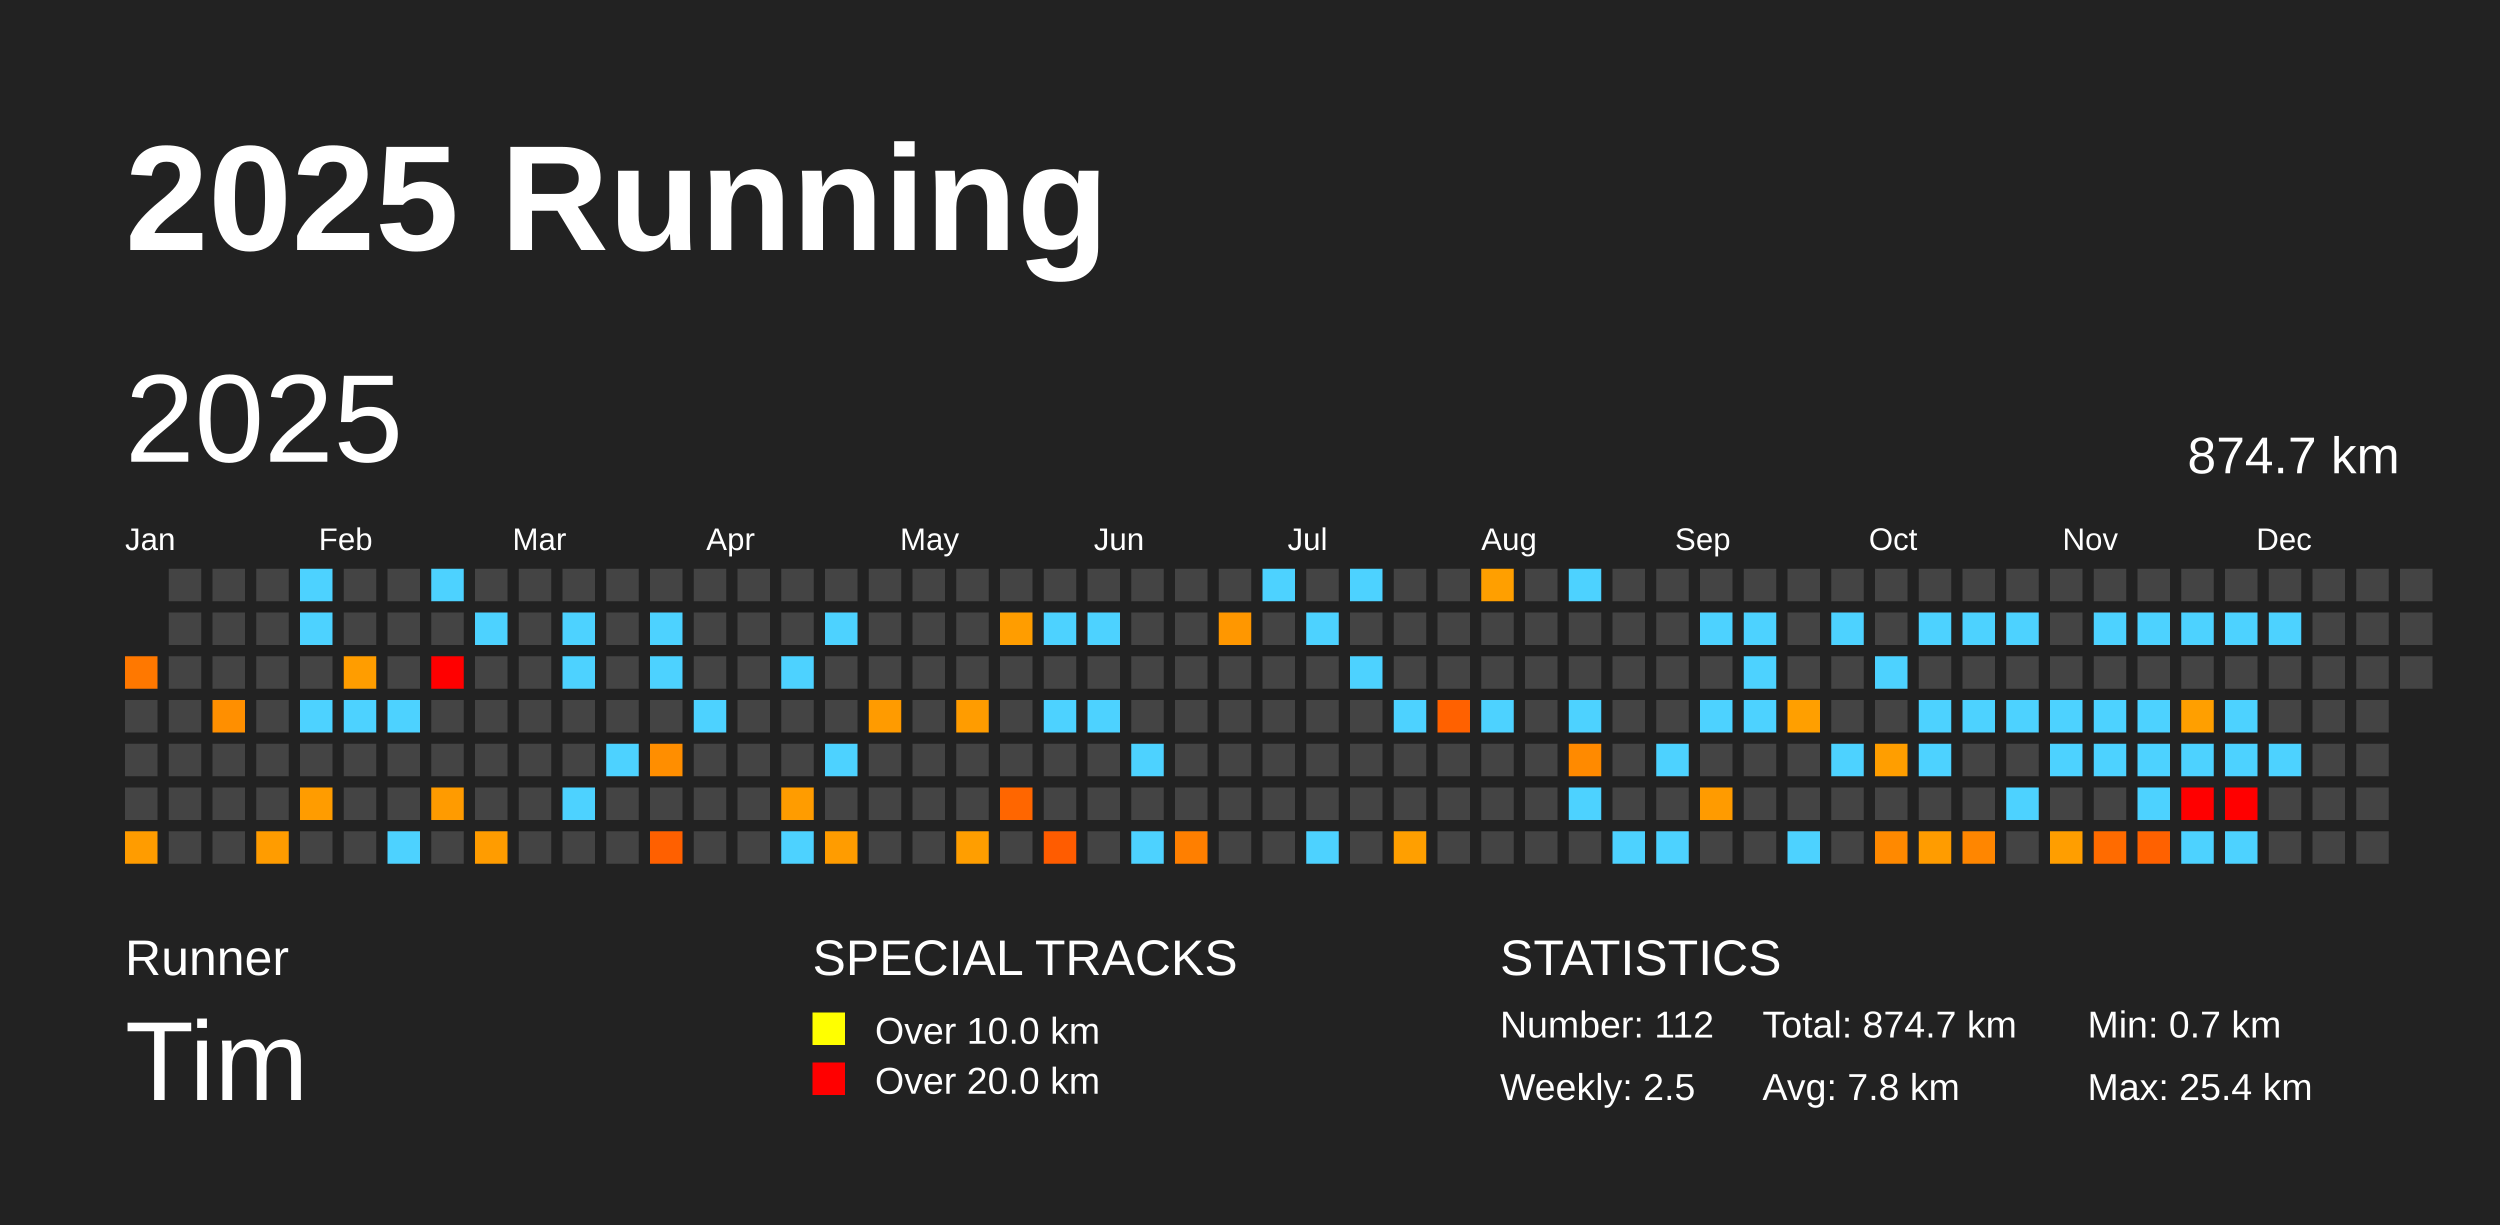
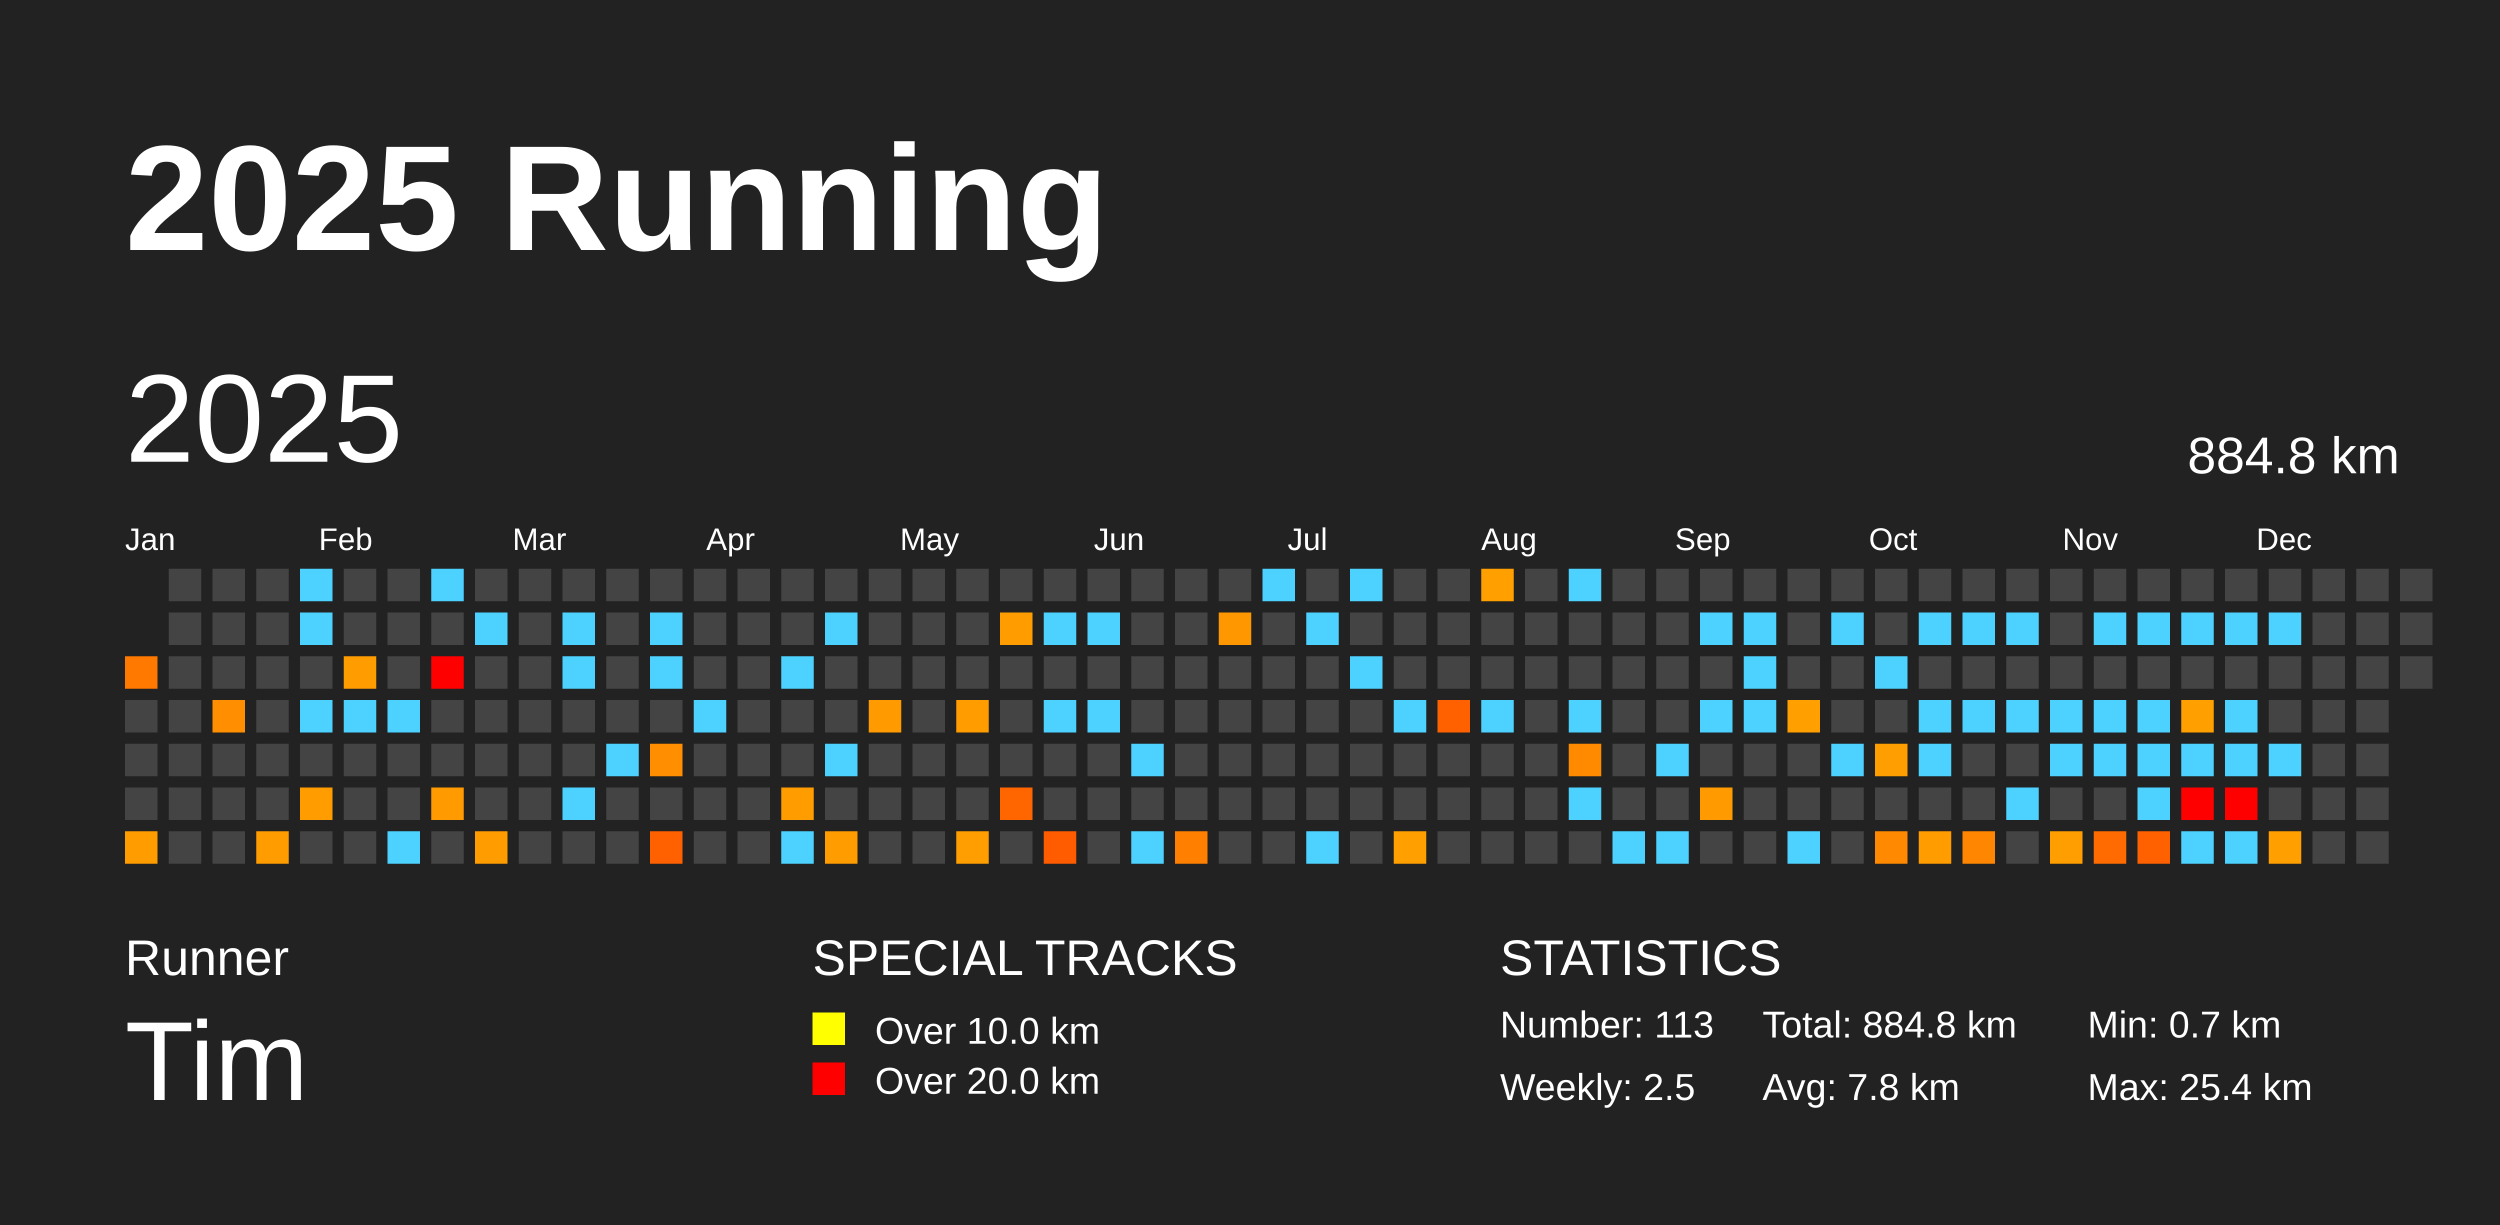
<svg xmlns="http://www.w3.org/2000/svg" baseProfile="full" height="98mm" version="1.1" viewBox="0,0,200,98" width="200mm">
  <defs />
  <rect fill="#222222" height="98" width="200" x="0" y="0" />
  <text fill="#FFFFFF" style="font-size:12px; font-family:Arial; font-weight:bold;" x="10" y="20">2025 Running</text>
  <text fill="#FFFFFF" style="font-size:4px; font-family:Arial" x="10" y="78">Runner</text>
  <text fill="#FFFFFF" style="font-size:9px; font-family:Arial" x="10" y="88">Tim</text>
  <text fill="#FFFFFF" style="font-size:4px; font-family:Arial" x="65" y="78">SPECIAL TRACKS</text>
  <rect fill="yellow" height="2.6" width="2.6" x="65" y="81" />
  <text fill="#FFFFFF" style="font-size:3px; font-family:Arial" x="70" y="83.5">Over 10.0 km</text>
  <rect fill="red" height="2.6" width="2.6" x="65" y="85" />
  <text fill="#FFFFFF" style="font-size:3px; font-family:Arial" x="70" y="87.5">Over 20.0 km</text>
  <text fill="#FFFFFF" style="font-size:4px; font-family:Arial" x="120" y="78">STATISTICS</text>
-   <text fill="#FFFFFF" style="font-size:3px; font-family:Arial" x="120" y="83">Number: 112</text>
+   <text fill="#FFFFFF" style="font-size:3px; font-family:Arial" x="120" y="83">Number: 113</text>
  <text fill="#FFFFFF" style="font-size:3px; font-family:Arial" x="120" y="88">Weekly: 2.5</text>
-   <text fill="#FFFFFF" style="font-size:3px; font-family:Arial" x="141" y="83">Total: 874.7 km</text>
+   <text fill="#FFFFFF" style="font-size:3px; font-family:Arial" x="141" y="83">Total: 884.8 km</text>
  <text fill="#FFFFFF" style="font-size:3px; font-family:Arial" x="141" y="88">Avg: 7.8 km</text>
  <text fill="#FFFFFF" style="font-size:3px; font-family:Arial" x="167" y="83">Min: 0.7 km</text>
  <text fill="#FFFFFF" style="font-size:3px; font-family:Arial" x="167" y="88">Max: 25.4 km</text>
  <text dominant-baseline="hanging" fill="#FFFFFF" style="font-size:10.0px; font-family:Arial;" x="10" y="30">2025</text>
-   <text dominant-baseline="hanging" fill="#FFFFFF" style="font-size:4.125px; font-family:Arial;" x="175" y="35">874.7 km</text>
+   <text dominant-baseline="hanging" fill="#FFFFFF" style="font-size:4.125px; font-family:Arial;" x="175" y="35">884.8 km</text>
  <text fill="#FFFFFF" style="font-size:2.5px; font-family:Arial" x="10.0" y="44">Jan</text>
  <text fill="#FFFFFF" style="font-size:2.5px; font-family:Arial" x="25.5" y="44">Feb</text>
  <text fill="#FFFFFF" style="font-size:2.5px; font-family:Arial" x="41.0" y="44">Mar</text>
  <text fill="#FFFFFF" style="font-size:2.5px; font-family:Arial" x="56.5" y="44">Apr</text>
  <text fill="#FFFFFF" style="font-size:2.5px; font-family:Arial" x="72.0" y="44">May</text>
  <text fill="#FFFFFF" style="font-size:2.5px; font-family:Arial" x="87.5" y="44">Jun</text>
  <text fill="#FFFFFF" style="font-size:2.5px; font-family:Arial" x="103.0" y="44">Jul</text>
  <text fill="#FFFFFF" style="font-size:2.5px; font-family:Arial" x="118.5" y="44">Aug</text>
  <text fill="#FFFFFF" style="font-size:2.5px; font-family:Arial" x="134.0" y="44">Sep</text>
  <text fill="#FFFFFF" style="font-size:2.5px; font-family:Arial" x="149.5" y="44">Oct</text>
  <text fill="#FFFFFF" style="font-size:2.5px; font-family:Arial" x="165.0" y="44">Nov</text>
  <text fill="#FFFFFF" style="font-size:2.5px; font-family:Arial" x="180.5" y="44">Dec</text>
  <rect fill="#ff7800" height="2.6" width="2.6" x="10.0" y="52.5" />
  <rect fill="#444444" height="2.6" width="2.6" x="10.0" y="56.0" />
  <rect fill="#444444" height="2.6" width="2.6" x="10.0" y="59.5" />
  <rect fill="#444444" height="2.6" width="2.6" x="10.0" y="63.0" />
  <rect fill="#ff9c00" height="2.6" width="2.6" x="10.0" y="66.5" />
  <rect fill="#444444" height="2.6" width="2.6" x="13.5" y="45.5" />
  <rect fill="#444444" height="2.6" width="2.6" x="13.5" y="49.0" />
  <rect fill="#444444" height="2.6" width="2.6" x="13.5" y="52.5" />
  <rect fill="#444444" height="2.6" width="2.6" x="13.5" y="56.0" />
  <rect fill="#444444" height="2.6" width="2.6" x="13.5" y="59.5" />
  <rect fill="#444444" height="2.6" width="2.6" x="13.5" y="63.0" />
  <rect fill="#444444" height="2.6" width="2.6" x="13.5" y="66.5" />
  <rect fill="#444444" height="2.6" width="2.6" x="17.0" y="45.5" />
  <rect fill="#444444" height="2.6" width="2.6" x="17.0" y="49.0" />
  <rect fill="#444444" height="2.6" width="2.6" x="17.0" y="52.5" />
  <rect fill="#ff8f00" height="2.6" width="2.6" x="17.0" y="56.0" />
  <rect fill="#444444" height="2.6" width="2.6" x="17.0" y="59.5" />
  <rect fill="#444444" height="2.6" width="2.6" x="17.0" y="63.0" />
  <rect fill="#444444" height="2.6" width="2.6" x="17.0" y="66.5" />
  <rect fill="#444444" height="2.6" width="2.6" x="20.5" y="45.5" />
  <rect fill="#444444" height="2.6" width="2.6" x="20.5" y="49.0" />
  <rect fill="#444444" height="2.6" width="2.6" x="20.5" y="52.5" />
  <rect fill="#444444" height="2.6" width="2.6" x="20.5" y="56.0" />
  <rect fill="#444444" height="2.6" width="2.6" x="20.5" y="59.5" />
  <rect fill="#444444" height="2.6" width="2.6" x="20.5" y="63.0" />
  <rect fill="#ff9c00" height="2.6" width="2.6" x="20.5" y="66.5" />
  <rect fill="#4dd2ff" height="2.6" width="2.6" x="24.0" y="45.5" />
  <rect fill="#4dd2ff" height="2.6" width="2.6" x="24.0" y="49.0" />
  <rect fill="#444444" height="2.6" width="2.6" x="24.0" y="52.5" />
  <rect fill="#4dd2ff" height="2.6" width="2.6" x="24.0" y="56.0" />
  <rect fill="#444444" height="2.6" width="2.6" x="24.0" y="59.5" />
  <rect fill="#ff9c00" height="2.6" width="2.6" x="24.0" y="63.0" />
  <rect fill="#444444" height="2.6" width="2.6" x="24.0" y="66.5" />
  <rect fill="#444444" height="2.6" width="2.6" x="27.5" y="45.5" />
  <rect fill="#444444" height="2.6" width="2.6" x="27.5" y="49.0" />
  <rect fill="#ff9d00" height="2.6" width="2.6" x="27.5" y="52.5" />
  <rect fill="#4dd2ff" height="2.6" width="2.6" x="27.5" y="56.0" />
  <rect fill="#444444" height="2.6" width="2.6" x="27.5" y="59.5" />
  <rect fill="#444444" height="2.6" width="2.6" x="27.5" y="63.0" />
  <rect fill="#444444" height="2.6" width="2.6" x="27.5" y="66.5" />
  <rect fill="#444444" height="2.6" width="2.6" x="31.0" y="45.5" />
  <rect fill="#444444" height="2.6" width="2.6" x="31.0" y="49.0" />
  <rect fill="#444444" height="2.6" width="2.6" x="31.0" y="52.5" />
  <rect fill="#4dd2ff" height="2.6" width="2.6" x="31.0" y="56.0" />
  <rect fill="#444444" height="2.6" width="2.6" x="31.0" y="59.5" />
  <rect fill="#444444" height="2.6" width="2.6" x="31.0" y="63.0" />
  <rect fill="#4dd2ff" height="2.6" width="2.6" x="31.0" y="66.5" />
  <rect fill="#4dd2ff" height="2.6" width="2.6" x="34.5" y="45.5" />
  <rect fill="#444444" height="2.6" width="2.6" x="34.5" y="49.0" />
  <rect fill="red" height="2.6" width="2.6" x="34.5" y="52.5" />
  <rect fill="#444444" height="2.6" width="2.6" x="34.5" y="56.0" />
  <rect fill="#444444" height="2.6" width="2.6" x="34.5" y="59.5" />
  <rect fill="#ff9b00" height="2.6" width="2.6" x="34.5" y="63.0" />
  <rect fill="#444444" height="2.6" width="2.6" x="34.5" y="66.5" />
  <rect fill="#444444" height="2.6" width="2.6" x="38.0" y="45.5" />
  <rect fill="#4dd2ff" height="2.6" width="2.6" x="38.0" y="49.0" />
  <rect fill="#444444" height="2.6" width="2.6" x="38.0" y="52.5" />
  <rect fill="#444444" height="2.6" width="2.6" x="38.0" y="56.0" />
  <rect fill="#444444" height="2.6" width="2.6" x="38.0" y="59.5" />
  <rect fill="#444444" height="2.6" width="2.6" x="38.0" y="63.0" />
  <rect fill="#ff9c00" height="2.6" width="2.6" x="38.0" y="66.5" />
  <rect fill="#444444" height="2.6" width="2.6" x="41.5" y="45.5" />
  <rect fill="#444444" height="2.6" width="2.6" x="41.5" y="49.0" />
  <rect fill="#444444" height="2.6" width="2.6" x="41.5" y="52.5" />
  <rect fill="#444444" height="2.6" width="2.6" x="41.5" y="56.0" />
  <rect fill="#444444" height="2.6" width="2.6" x="41.5" y="59.5" />
  <rect fill="#444444" height="2.6" width="2.6" x="41.5" y="63.0" />
  <rect fill="#444444" height="2.6" width="2.6" x="41.5" y="66.5" />
  <rect fill="#444444" height="2.6" width="2.6" x="45.0" y="45.5" />
  <rect fill="#4dd2ff" height="2.6" width="2.6" x="45.0" y="49.0" />
  <rect fill="#4dd2ff" height="2.6" width="2.6" x="45.0" y="52.5" />
  <rect fill="#444444" height="2.6" width="2.6" x="45.0" y="56.0" />
  <rect fill="#444444" height="2.6" width="2.6" x="45.0" y="59.5" />
  <rect fill="#4dd2ff" height="2.6" width="2.6" x="45.0" y="63.0" />
  <rect fill="#444444" height="2.6" width="2.6" x="45.0" y="66.5" />
  <rect fill="#444444" height="2.6" width="2.6" x="48.5" y="45.5" />
  <rect fill="#444444" height="2.6" width="2.6" x="48.5" y="49.0" />
  <rect fill="#444444" height="2.6" width="2.6" x="48.5" y="52.5" />
  <rect fill="#444444" height="2.6" width="2.6" x="48.5" y="56.0" />
  <rect fill="#4dd2ff" height="2.6" width="2.6" x="48.5" y="59.5" />
  <rect fill="#444444" height="2.6" width="2.6" x="48.5" y="63.0" />
  <rect fill="#444444" height="2.6" width="2.6" x="48.5" y="66.5" />
  <rect fill="#444444" height="2.6" width="2.6" x="52.0" y="45.5" />
  <rect fill="#4dd2ff" height="2.6" width="2.6" x="52.0" y="49.0" />
  <rect fill="#4dd2ff" height="2.6" width="2.6" x="52.0" y="52.5" />
  <rect fill="#444444" height="2.6" width="2.6" x="52.0" y="56.0" />
  <rect fill="#ff8e00" height="2.6" width="2.6" x="52.0" y="59.5" />
  <rect fill="#444444" height="2.6" width="2.6" x="52.0" y="63.0" />
  <rect fill="#ff6000" height="2.6" width="2.6" x="52.0" y="66.5" />
  <rect fill="#444444" height="2.6" width="2.6" x="55.5" y="45.5" />
  <rect fill="#444444" height="2.6" width="2.6" x="55.5" y="49.0" />
  <rect fill="#444444" height="2.6" width="2.6" x="55.5" y="52.5" />
  <rect fill="#4dd2ff" height="2.6" width="2.6" x="55.5" y="56.0" />
  <rect fill="#444444" height="2.6" width="2.6" x="55.5" y="59.5" />
  <rect fill="#444444" height="2.6" width="2.6" x="55.5" y="63.0" />
  <rect fill="#444444" height="2.6" width="2.6" x="55.5" y="66.5" />
  <rect fill="#444444" height="2.6" width="2.6" x="59.0" y="45.5" />
  <rect fill="#444444" height="2.6" width="2.6" x="59.0" y="49.0" />
  <rect fill="#444444" height="2.6" width="2.6" x="59.0" y="52.5" />
  <rect fill="#444444" height="2.6" width="2.6" x="59.0" y="56.0" />
  <rect fill="#444444" height="2.6" width="2.6" x="59.0" y="59.5" />
  <rect fill="#444444" height="2.6" width="2.6" x="59.0" y="63.0" />
  <rect fill="#444444" height="2.6" width="2.6" x="59.0" y="66.5" />
  <rect fill="#444444" height="2.6" width="2.6" x="62.5" y="45.5" />
  <rect fill="#444444" height="2.6" width="2.6" x="62.5" y="49.0" />
  <rect fill="#4dd2ff" height="2.6" width="2.6" x="62.5" y="52.5" />
  <rect fill="#444444" height="2.6" width="2.6" x="62.5" y="56.0" />
  <rect fill="#444444" height="2.6" width="2.6" x="62.5" y="59.5" />
  <rect fill="#ff9c00" height="2.6" width="2.6" x="62.5" y="63.0" />
  <rect fill="#4dd2ff" height="2.6" width="2.6" x="62.5" y="66.5" />
  <rect fill="#444444" height="2.6" width="2.6" x="66.0" y="45.5" />
  <rect fill="#4dd2ff" height="2.6" width="2.6" x="66.0" y="49.0" />
  <rect fill="#444444" height="2.6" width="2.6" x="66.0" y="52.5" />
  <rect fill="#444444" height="2.6" width="2.6" x="66.0" y="56.0" />
  <rect fill="#4dd2ff" height="2.6" width="2.6" x="66.0" y="59.5" />
  <rect fill="#444444" height="2.6" width="2.6" x="66.0" y="63.0" />
  <rect fill="#ff9c00" height="2.6" width="2.6" x="66.0" y="66.5" />
  <rect fill="#444444" height="2.6" width="2.6" x="69.5" y="45.5" />
  <rect fill="#444444" height="2.6" width="2.6" x="69.5" y="49.0" />
  <rect fill="#444444" height="2.6" width="2.6" x="69.5" y="52.5" />
  <rect fill="#ff9b00" height="2.6" width="2.6" x="69.5" y="56.0" />
  <rect fill="#444444" height="2.6" width="2.6" x="69.5" y="59.5" />
  <rect fill="#444444" height="2.6" width="2.6" x="69.5" y="63.0" />
  <rect fill="#444444" height="2.6" width="2.6" x="69.5" y="66.5" />
  <rect fill="#444444" height="2.6" width="2.6" x="73.0" y="45.5" />
  <rect fill="#444444" height="2.6" width="2.6" x="73.0" y="49.0" />
  <rect fill="#444444" height="2.6" width="2.6" x="73.0" y="52.5" />
  <rect fill="#444444" height="2.6" width="2.6" x="73.0" y="56.0" />
  <rect fill="#444444" height="2.6" width="2.6" x="73.0" y="59.5" />
  <rect fill="#444444" height="2.6" width="2.6" x="73.0" y="63.0" />
  <rect fill="#444444" height="2.6" width="2.6" x="73.0" y="66.5" />
  <rect fill="#444444" height="2.6" width="2.6" x="76.5" y="45.5" />
  <rect fill="#444444" height="2.6" width="2.6" x="76.5" y="49.0" />
  <rect fill="#444444" height="2.6" width="2.6" x="76.5" y="52.5" />
  <rect fill="#ff9c00" height="2.6" width="2.6" x="76.5" y="56.0" />
  <rect fill="#444444" height="2.6" width="2.6" x="76.5" y="59.5" />
  <rect fill="#444444" height="2.6" width="2.6" x="76.5" y="63.0" />
  <rect fill="#ff9e00" height="2.6" width="2.6" x="76.5" y="66.5" />
  <rect fill="#444444" height="2.6" width="2.6" x="80.0" y="45.5" />
  <rect fill="#ff9d00" height="2.6" width="2.6" x="80.0" y="49.0" />
  <rect fill="#444444" height="2.6" width="2.6" x="80.0" y="52.5" />
  <rect fill="#444444" height="2.6" width="2.6" x="80.0" y="56.0" />
  <rect fill="#444444" height="2.6" width="2.6" x="80.0" y="59.5" />
  <rect fill="#ff6600" height="2.6" width="2.6" x="80.0" y="63.0" />
  <rect fill="#444444" height="2.6" width="2.6" x="80.0" y="66.5" />
  <rect fill="#444444" height="2.6" width="2.6" x="83.5" y="45.5" />
  <rect fill="#4dd2ff" height="2.6" width="2.6" x="83.5" y="49.0" />
  <rect fill="#444444" height="2.6" width="2.6" x="83.5" y="52.5" />
  <rect fill="#4dd2ff" height="2.6" width="2.6" x="83.5" y="56.0" />
  <rect fill="#444444" height="2.6" width="2.6" x="83.5" y="59.5" />
  <rect fill="#444444" height="2.6" width="2.6" x="83.5" y="63.0" />
  <rect fill="#ff5c00" height="2.6" width="2.6" x="83.5" y="66.5" />
  <rect fill="#444444" height="2.6" width="2.6" x="87.0" y="45.5" />
  <rect fill="#4dd2ff" height="2.6" width="2.6" x="87.0" y="49.0" />
  <rect fill="#444444" height="2.6" width="2.6" x="87.0" y="52.5" />
  <rect fill="#4dd2ff" height="2.6" width="2.6" x="87.0" y="56.0" />
  <rect fill="#444444" height="2.6" width="2.6" x="87.0" y="59.5" />
  <rect fill="#444444" height="2.6" width="2.6" x="87.0" y="63.0" />
  <rect fill="#444444" height="2.6" width="2.6" x="87.0" y="66.5" />
  <rect fill="#444444" height="2.6" width="2.6" x="90.5" y="45.5" />
  <rect fill="#444444" height="2.6" width="2.6" x="90.5" y="49.0" />
  <rect fill="#444444" height="2.6" width="2.6" x="90.5" y="52.5" />
  <rect fill="#444444" height="2.6" width="2.6" x="90.5" y="56.0" />
  <rect fill="#4dd2ff" height="2.6" width="2.6" x="90.5" y="59.5" />
  <rect fill="#444444" height="2.6" width="2.6" x="90.5" y="63.0" />
  <rect fill="#4dd2ff" height="2.6" width="2.6" x="90.5" y="66.5" />
  <rect fill="#444444" height="2.6" width="2.6" x="94.0" y="45.5" />
  <rect fill="#444444" height="2.6" width="2.6" x="94.0" y="49.0" />
  <rect fill="#444444" height="2.6" width="2.6" x="94.0" y="52.5" />
  <rect fill="#444444" height="2.6" width="2.6" x="94.0" y="56.0" />
  <rect fill="#444444" height="2.6" width="2.6" x="94.0" y="59.5" />
  <rect fill="#444444" height="2.6" width="2.6" x="94.0" y="63.0" />
  <rect fill="#ff7f00" height="2.6" width="2.6" x="94.0" y="66.5" />
  <rect fill="#444444" height="2.6" width="2.6" x="97.5" y="45.5" />
  <rect fill="#ff9700" height="2.6" width="2.6" x="97.5" y="49.0" />
  <rect fill="#444444" height="2.6" width="2.6" x="97.5" y="52.5" />
  <rect fill="#444444" height="2.6" width="2.6" x="97.5" y="56.0" />
  <rect fill="#444444" height="2.6" width="2.6" x="97.5" y="59.5" />
  <rect fill="#444444" height="2.6" width="2.6" x="97.5" y="63.0" />
  <rect fill="#444444" height="2.6" width="2.6" x="97.5" y="66.5" />
  <rect fill="#4dd2ff" height="2.6" width="2.6" x="101.0" y="45.5" />
  <rect fill="#444444" height="2.6" width="2.6" x="101.0" y="49.0" />
  <rect fill="#444444" height="2.6" width="2.6" x="101.0" y="52.5" />
  <rect fill="#444444" height="2.6" width="2.6" x="101.0" y="56.0" />
  <rect fill="#444444" height="2.6" width="2.6" x="101.0" y="59.5" />
  <rect fill="#444444" height="2.6" width="2.6" x="101.0" y="63.0" />
  <rect fill="#444444" height="2.6" width="2.6" x="101.0" y="66.5" />
  <rect fill="#444444" height="2.6" width="2.6" x="104.5" y="45.5" />
  <rect fill="#4dd2ff" height="2.6" width="2.6" x="104.5" y="49.0" />
  <rect fill="#444444" height="2.6" width="2.6" x="104.5" y="52.5" />
  <rect fill="#444444" height="2.6" width="2.6" x="104.5" y="56.0" />
  <rect fill="#444444" height="2.6" width="2.6" x="104.5" y="59.5" />
  <rect fill="#444444" height="2.6" width="2.6" x="104.5" y="63.0" />
  <rect fill="#4dd2ff" height="2.6" width="2.6" x="104.5" y="66.5" />
  <rect fill="#4dd2ff" height="2.6" width="2.6" x="108.0" y="45.5" />
  <rect fill="#444444" height="2.6" width="2.6" x="108.0" y="49.0" />
  <rect fill="#4dd2ff" height="2.6" width="2.6" x="108.0" y="52.5" />
  <rect fill="#444444" height="2.6" width="2.6" x="108.0" y="56.0" />
  <rect fill="#444444" height="2.6" width="2.6" x="108.0" y="59.5" />
  <rect fill="#444444" height="2.6" width="2.6" x="108.0" y="63.0" />
  <rect fill="#444444" height="2.6" width="2.6" x="108.0" y="66.5" />
  <rect fill="#444444" height="2.6" width="2.6" x="111.5" y="45.5" />
  <rect fill="#444444" height="2.6" width="2.6" x="111.5" y="49.0" />
  <rect fill="#444444" height="2.6" width="2.6" x="111.5" y="52.5" />
  <rect fill="#4dd2ff" height="2.6" width="2.6" x="111.5" y="56.0" />
  <rect fill="#444444" height="2.6" width="2.6" x="111.5" y="59.5" />
  <rect fill="#444444" height="2.6" width="2.6" x="111.5" y="63.0" />
  <rect fill="#ff9f00" height="2.6" width="2.6" x="111.5" y="66.5" />
  <rect fill="#444444" height="2.6" width="2.6" x="115.0" y="45.5" />
  <rect fill="#444444" height="2.6" width="2.6" x="115.0" y="49.0" />
  <rect fill="#444444" height="2.6" width="2.6" x="115.0" y="52.5" />
  <rect fill="#ff6100" height="2.6" width="2.6" x="115.0" y="56.0" />
  <rect fill="#444444" height="2.6" width="2.6" x="115.0" y="59.5" />
  <rect fill="#444444" height="2.6" width="2.6" x="115.0" y="63.0" />
  <rect fill="#444444" height="2.6" width="2.6" x="115.0" y="66.5" />
  <rect fill="#ff9f00" height="2.6" width="2.6" x="118.5" y="45.5" />
  <rect fill="#444444" height="2.6" width="2.6" x="118.5" y="49.0" />
  <rect fill="#444444" height="2.6" width="2.6" x="118.5" y="52.5" />
  <rect fill="#4dd2ff" height="2.6" width="2.6" x="118.5" y="56.0" />
  <rect fill="#444444" height="2.6" width="2.6" x="118.5" y="59.5" />
  <rect fill="#444444" height="2.6" width="2.6" x="118.5" y="63.0" />
  <rect fill="#444444" height="2.6" width="2.6" x="118.5" y="66.5" />
  <rect fill="#444444" height="2.6" width="2.6" x="122.0" y="45.5" />
  <rect fill="#444444" height="2.6" width="2.6" x="122.0" y="49.0" />
  <rect fill="#444444" height="2.6" width="2.6" x="122.0" y="52.5" />
  <rect fill="#444444" height="2.6" width="2.6" x="122.0" y="56.0" />
  <rect fill="#444444" height="2.6" width="2.6" x="122.0" y="59.5" />
  <rect fill="#444444" height="2.6" width="2.6" x="122.0" y="63.0" />
  <rect fill="#444444" height="2.6" width="2.6" x="122.0" y="66.5" />
  <rect fill="#4dd2ff" height="2.6" width="2.6" x="125.5" y="45.5" />
  <rect fill="#444444" height="2.6" width="2.6" x="125.5" y="49.0" />
  <rect fill="#444444" height="2.6" width="2.6" x="125.5" y="52.5" />
  <rect fill="#4dd2ff" height="2.6" width="2.6" x="125.5" y="56.0" />
  <rect fill="#ff8a00" height="2.6" width="2.6" x="125.5" y="59.5" />
  <rect fill="#4dd2ff" height="2.6" width="2.6" x="125.5" y="63.0" />
  <rect fill="#444444" height="2.6" width="2.6" x="125.5" y="66.5" />
  <rect fill="#444444" height="2.6" width="2.6" x="129.0" y="45.5" />
  <rect fill="#444444" height="2.6" width="2.6" x="129.0" y="49.0" />
  <rect fill="#444444" height="2.6" width="2.6" x="129.0" y="52.5" />
  <rect fill="#444444" height="2.6" width="2.6" x="129.0" y="56.0" />
  <rect fill="#444444" height="2.6" width="2.6" x="129.0" y="59.5" />
  <rect fill="#444444" height="2.6" width="2.6" x="129.0" y="63.0" />
  <rect fill="#4dd2ff" height="2.6" width="2.6" x="129.0" y="66.5" />
  <rect fill="#444444" height="2.6" width="2.6" x="132.5" y="45.5" />
  <rect fill="#444444" height="2.6" width="2.6" x="132.5" y="49.0" />
  <rect fill="#444444" height="2.6" width="2.6" x="132.5" y="52.5" />
  <rect fill="#444444" height="2.6" width="2.6" x="132.5" y="56.0" />
  <rect fill="#4dd2ff" height="2.6" width="2.6" x="132.5" y="59.5" />
  <rect fill="#444444" height="2.6" width="2.6" x="132.5" y="63.0" />
  <rect fill="#4dd2ff" height="2.6" width="2.6" x="132.5" y="66.5" />
  <rect fill="#444444" height="2.6" width="2.6" x="136.0" y="45.5" />
  <rect fill="#4dd2ff" height="2.6" width="2.6" x="136.0" y="49.0" />
  <rect fill="#444444" height="2.6" width="2.6" x="136.0" y="52.5" />
  <rect fill="#4dd2ff" height="2.6" width="2.6" x="136.0" y="56.0" />
  <rect fill="#444444" height="2.6" width="2.6" x="136.0" y="59.5" />
  <rect fill="#ff9b00" height="2.6" width="2.6" x="136.0" y="63.0" />
  <rect fill="#444444" height="2.6" width="2.6" x="136.0" y="66.5" />
  <rect fill="#444444" height="2.6" width="2.6" x="139.5" y="45.5" />
  <rect fill="#4dd2ff" height="2.6" width="2.6" x="139.5" y="49.0" />
  <rect fill="#4dd2ff" height="2.6" width="2.6" x="139.5" y="52.5" />
  <rect fill="#4dd2ff" height="2.6" width="2.6" x="139.5" y="56.0" />
  <rect fill="#444444" height="2.6" width="2.6" x="139.5" y="59.5" />
  <rect fill="#444444" height="2.6" width="2.6" x="139.5" y="63.0" />
  <rect fill="#444444" height="2.6" width="2.6" x="139.5" y="66.5" />
  <rect fill="#444444" height="2.6" width="2.6" x="143.0" y="45.5" />
  <rect fill="#444444" height="2.6" width="2.6" x="143.0" y="49.0" />
  <rect fill="#444444" height="2.6" width="2.6" x="143.0" y="52.5" />
  <rect fill="#ff9f00" height="2.6" width="2.6" x="143.0" y="56.0" />
  <rect fill="#444444" height="2.6" width="2.6" x="143.0" y="59.5" />
  <rect fill="#444444" height="2.6" width="2.6" x="143.0" y="63.0" />
  <rect fill="#4dd2ff" height="2.6" width="2.6" x="143.0" y="66.5" />
  <rect fill="#444444" height="2.6" width="2.6" x="146.5" y="45.5" />
  <rect fill="#4dd2ff" height="2.6" width="2.6" x="146.5" y="49.0" />
  <rect fill="#444444" height="2.6" width="2.6" x="146.5" y="52.5" />
  <rect fill="#444444" height="2.6" width="2.6" x="146.5" y="56.0" />
  <rect fill="#4dd2ff" height="2.6" width="2.6" x="146.5" y="59.5" />
  <rect fill="#444444" height="2.6" width="2.6" x="146.5" y="63.0" />
  <rect fill="#444444" height="2.6" width="2.6" x="146.5" y="66.5" />
  <rect fill="#444444" height="2.6" width="2.6" x="150.0" y="45.5" />
  <rect fill="#444444" height="2.6" width="2.6" x="150.0" y="49.0" />
  <rect fill="#4dd2ff" height="2.6" width="2.6" x="150.0" y="52.5" />
  <rect fill="#444444" height="2.6" width="2.6" x="150.0" y="56.0" />
  <rect fill="#ff9e00" height="2.6" width="2.6" x="150.0" y="59.5" />
  <rect fill="#444444" height="2.6" width="2.6" x="150.0" y="63.0" />
  <rect fill="#ff8900" height="2.6" width="2.6" x="150.0" y="66.5" />
  <rect fill="#444444" height="2.6" width="2.6" x="153.5" y="45.5" />
  <rect fill="#4dd2ff" height="2.6" width="2.6" x="153.5" y="49.0" />
  <rect fill="#444444" height="2.6" width="2.6" x="153.5" y="52.5" />
  <rect fill="#4dd2ff" height="2.6" width="2.6" x="153.5" y="56.0" />
  <rect fill="#4dd2ff" height="2.6" width="2.6" x="153.5" y="59.5" />
  <rect fill="#444444" height="2.6" width="2.6" x="153.5" y="63.0" />
  <rect fill="#ff9c00" height="2.6" width="2.6" x="153.5" y="66.5" />
  <rect fill="#444444" height="2.6" width="2.6" x="157.0" y="45.5" />
  <rect fill="#4dd2ff" height="2.6" width="2.6" x="157.0" y="49.0" />
  <rect fill="#444444" height="2.6" width="2.6" x="157.0" y="52.5" />
  <rect fill="#4dd2ff" height="2.6" width="2.6" x="157.0" y="56.0" />
  <rect fill="#444444" height="2.6" width="2.6" x="157.0" y="59.5" />
  <rect fill="#444444" height="2.6" width="2.6" x="157.0" y="63.0" />
  <rect fill="#ff8600" height="2.6" width="2.6" x="157.0" y="66.5" />
  <rect fill="#444444" height="2.6" width="2.6" x="160.5" y="45.5" />
  <rect fill="#4dd2ff" height="2.6" width="2.6" x="160.5" y="49.0" />
  <rect fill="#444444" height="2.6" width="2.6" x="160.5" y="52.5" />
  <rect fill="#4dd2ff" height="2.6" width="2.6" x="160.5" y="56.0" />
  <rect fill="#444444" height="2.6" width="2.6" x="160.5" y="59.5" />
  <rect fill="#4dd2ff" height="2.6" width="2.6" x="160.5" y="63.0" />
  <rect fill="#444444" height="2.6" width="2.6" x="160.5" y="66.5" />
  <rect fill="#444444" height="2.6" width="2.6" x="164.0" y="45.5" />
  <rect fill="#444444" height="2.6" width="2.6" x="164.0" y="49.0" />
  <rect fill="#444444" height="2.6" width="2.6" x="164.0" y="52.5" />
  <rect fill="#4dd2ff" height="2.6" width="2.6" x="164.0" y="56.0" />
  <rect fill="#4dd2ff" height="2.6" width="2.6" x="164.0" y="59.5" />
  <rect fill="#444444" height="2.6" width="2.6" x="164.0" y="63.0" />
  <rect fill="#ff9e00" height="2.6" width="2.6" x="164.0" y="66.5" />
  <rect fill="#444444" height="2.6" width="2.6" x="167.5" y="45.5" />
  <rect fill="#4dd2ff" height="2.6" width="2.6" x="167.5" y="49.0" />
  <rect fill="#444444" height="2.6" width="2.6" x="167.5" y="52.5" />
  <rect fill="#4dd2ff" height="2.6" width="2.6" x="167.5" y="56.0" />
  <rect fill="#4dd2ff" height="2.6" width="2.6" x="167.5" y="59.5" />
  <rect fill="#444444" height="2.6" width="2.6" x="167.5" y="63.0" />
  <rect fill="#ff6b00" height="2.6" width="2.6" x="167.5" y="66.5" />
  <rect fill="#444444" height="2.6" width="2.6" x="171.0" y="45.5" />
  <rect fill="#4dd2ff" height="2.6" width="2.6" x="171.0" y="49.0" />
  <rect fill="#444444" height="2.6" width="2.6" x="171.0" y="52.5" />
  <rect fill="#4dd2ff" height="2.6" width="2.6" x="171.0" y="56.0" />
  <rect fill="#4dd2ff" height="2.6" width="2.6" x="171.0" y="59.5" />
  <rect fill="#4dd2ff" height="2.6" width="2.6" x="171.0" y="63.0" />
  <rect fill="#ff6100" height="2.6" width="2.6" x="171.0" y="66.5" />
  <rect fill="#444444" height="2.6" width="2.6" x="174.5" y="45.5" />
  <rect fill="#4dd2ff" height="2.6" width="2.6" x="174.5" y="49.0" />
  <rect fill="#444444" height="2.6" width="2.6" x="174.5" y="52.5" />
  <rect fill="#ff9f00" height="2.6" width="2.6" x="174.5" y="56.0" />
  <rect fill="#4dd2ff" height="2.6" width="2.6" x="174.5" y="59.5" />
  <rect fill="red" height="2.6" width="2.6" x="174.5" y="63.0" />
  <rect fill="#4dd2ff" height="2.6" width="2.6" x="174.5" y="66.5" />
  <rect fill="#444444" height="2.6" width="2.6" x="178.0" y="45.5" />
  <rect fill="#4dd2ff" height="2.6" width="2.6" x="178.0" y="49.0" />
  <rect fill="#444444" height="2.6" width="2.6" x="178.0" y="52.5" />
  <rect fill="#4dd2ff" height="2.6" width="2.6" x="178.0" y="56.0" />
  <rect fill="#4dd2ff" height="2.6" width="2.6" x="178.0" y="59.5" />
  <rect fill="red" height="2.6" width="2.6" x="178.0" y="63.0" />
  <rect fill="#4dd2ff" height="2.6" width="2.6" x="178.0" y="66.5" />
  <rect fill="#444444" height="2.6" width="2.6" x="181.5" y="45.5" />
  <rect fill="#4dd2ff" height="2.6" width="2.6" x="181.5" y="49.0" />
  <rect fill="#444444" height="2.6" width="2.6" x="181.5" y="52.5" />
  <rect fill="#444444" height="2.6" width="2.6" x="181.5" y="56.0" />
  <rect fill="#4dd2ff" height="2.6" width="2.6" x="181.5" y="59.5" />
  <rect fill="#444444" height="2.6" width="2.6" x="181.5" y="63.0" />
-   <rect fill="#444444" height="2.6" width="2.6" x="181.5" y="66.5" />
+   <rect fill="#ff9f00" height="2.6" width="2.6" x="181.5" y="66.5" />
  <rect fill="#444444" height="2.6" width="2.6" x="185.0" y="45.5" />
  <rect fill="#444444" height="2.6" width="2.6" x="185.0" y="49.0" />
  <rect fill="#444444" height="2.6" width="2.6" x="185.0" y="52.5" />
  <rect fill="#444444" height="2.6" width="2.6" x="185.0" y="56.0" />
  <rect fill="#444444" height="2.6" width="2.6" x="185.0" y="59.5" />
  <rect fill="#444444" height="2.6" width="2.6" x="185.0" y="63.0" />
  <rect fill="#444444" height="2.6" width="2.6" x="185.0" y="66.5" />
  <rect fill="#444444" height="2.6" width="2.6" x="188.5" y="45.5" />
  <rect fill="#444444" height="2.6" width="2.6" x="188.5" y="49.0" />
  <rect fill="#444444" height="2.6" width="2.6" x="188.5" y="52.5" />
  <rect fill="#444444" height="2.6" width="2.6" x="188.5" y="56.0" />
  <rect fill="#444444" height="2.6" width="2.6" x="188.5" y="59.5" />
  <rect fill="#444444" height="2.6" width="2.6" x="188.5" y="63.0" />
  <rect fill="#444444" height="2.6" width="2.6" x="188.5" y="66.5" />
  <rect fill="#444444" height="2.6" width="2.6" x="192.0" y="45.5" />
  <rect fill="#444444" height="2.6" width="2.6" x="192.0" y="49.0" />
  <rect fill="#444444" height="2.6" width="2.6" x="192.0" y="52.5" />
</svg>
